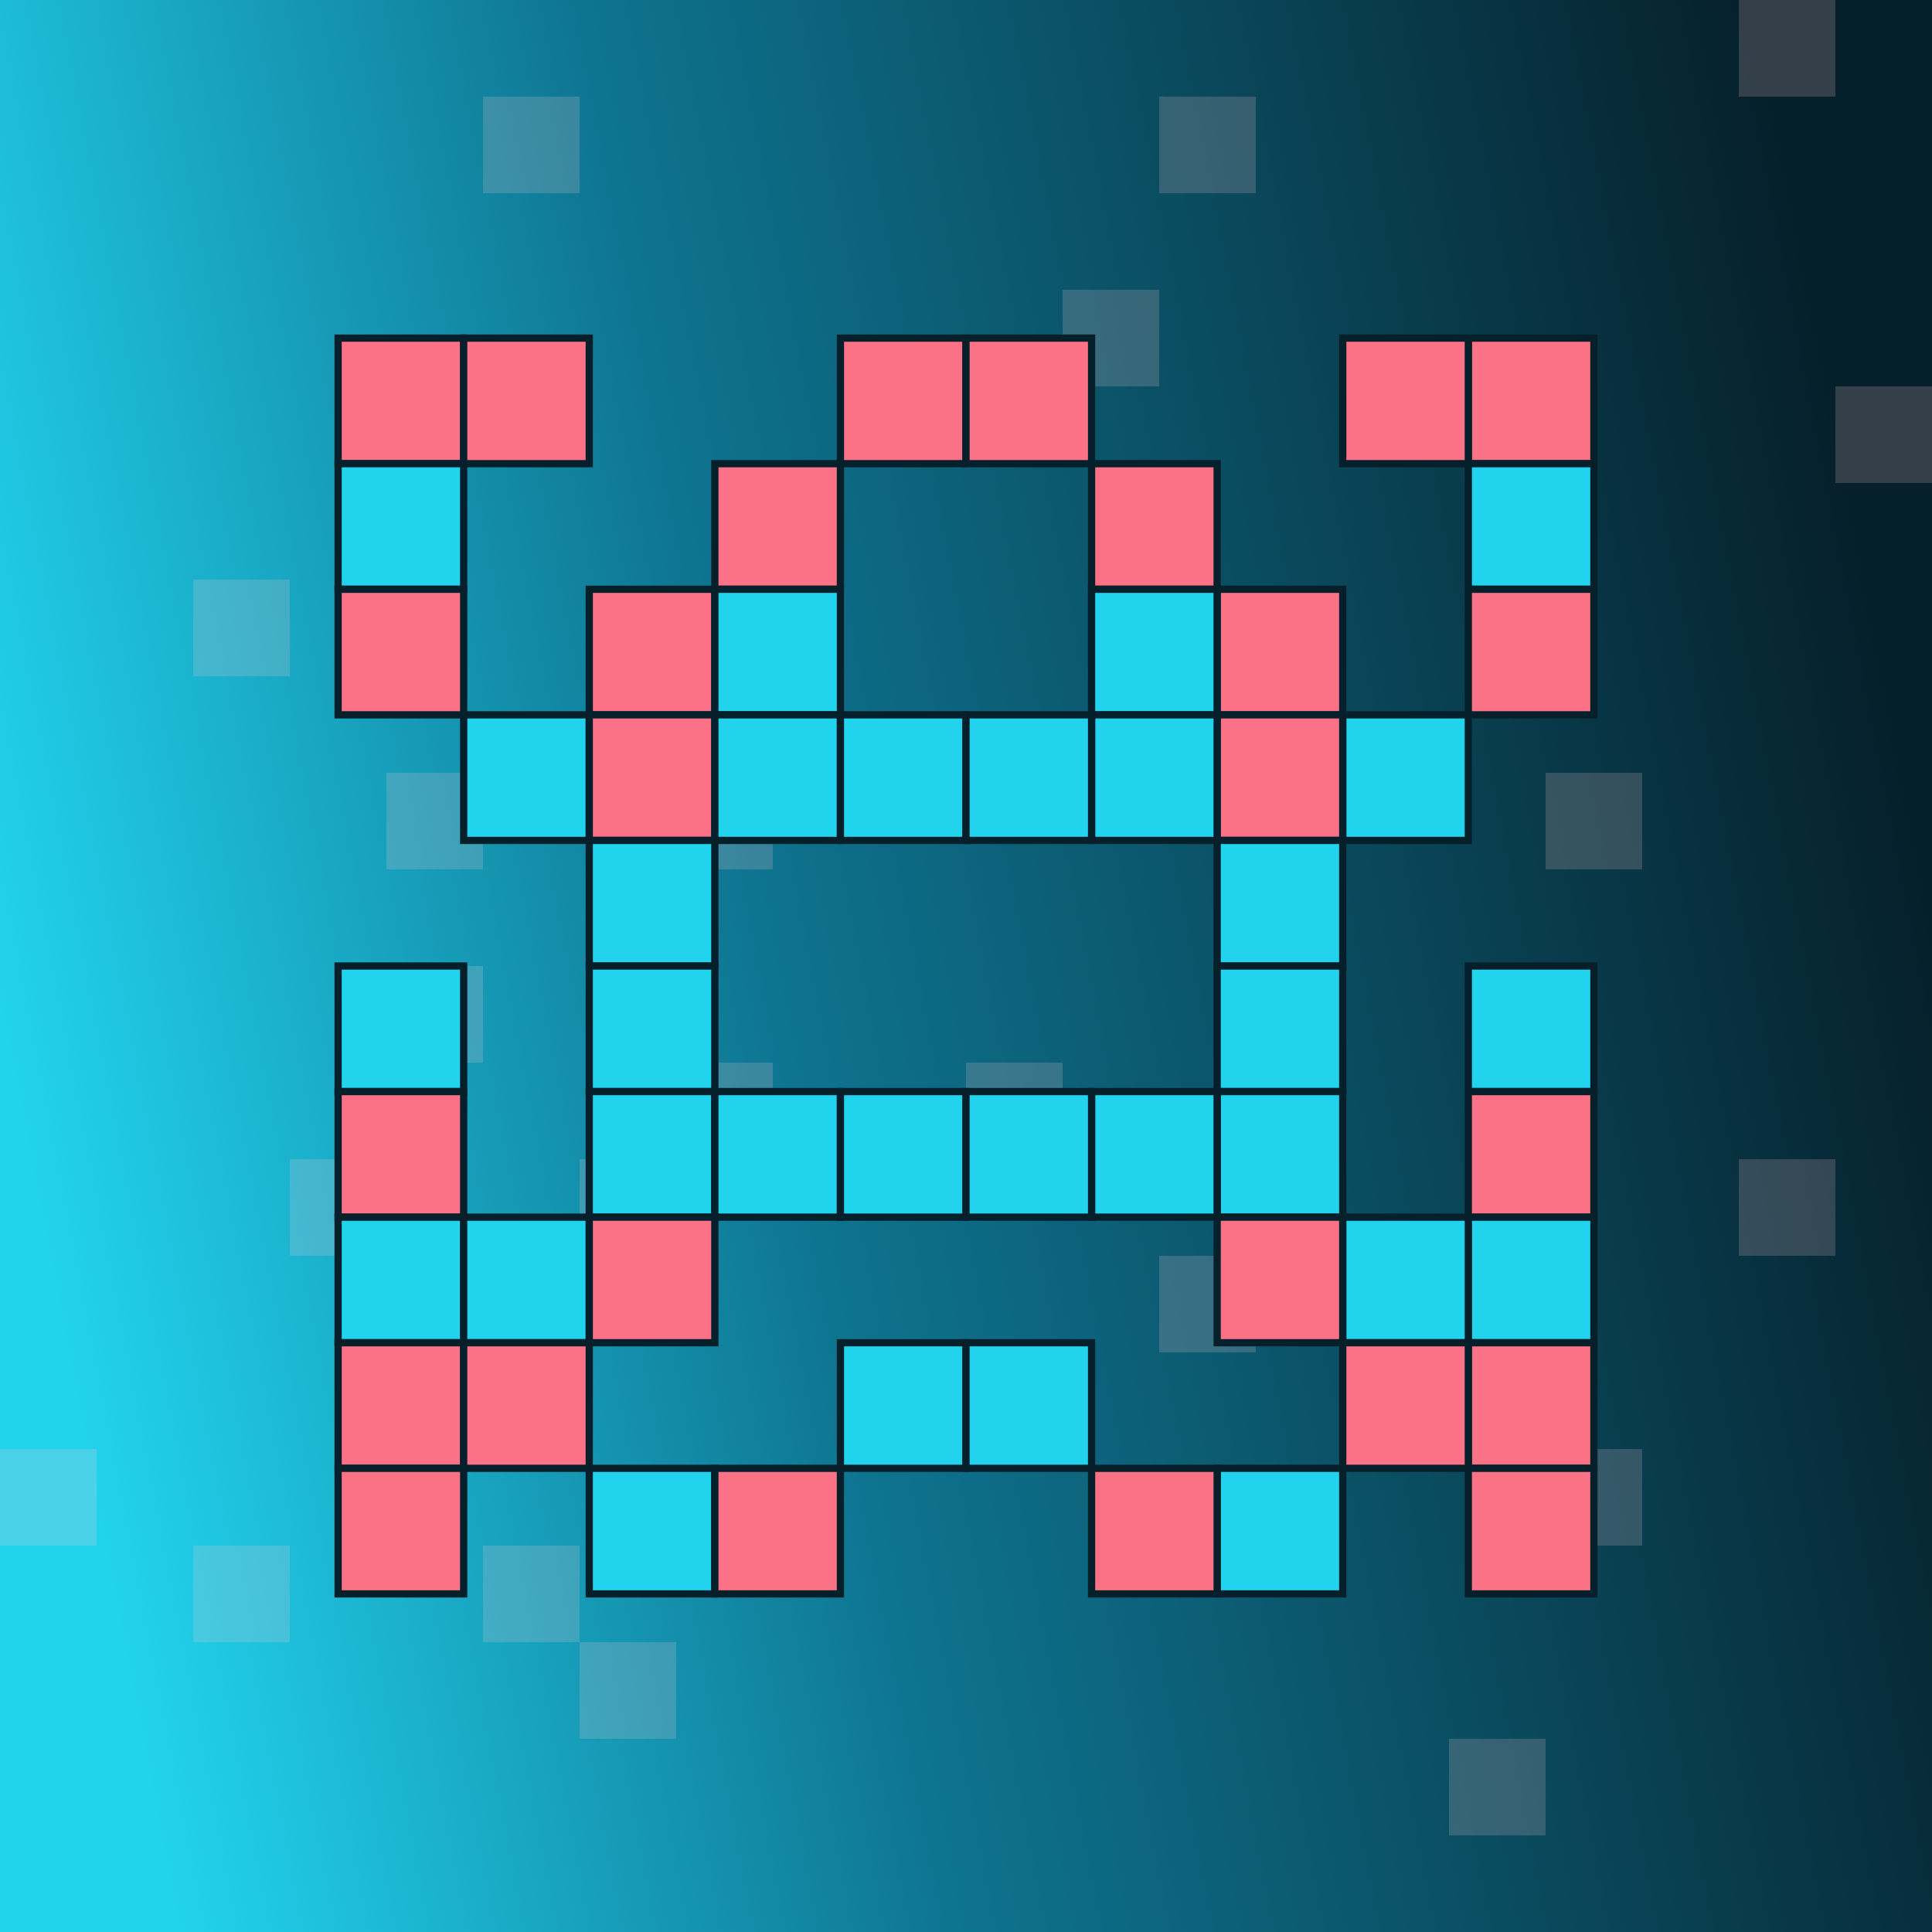
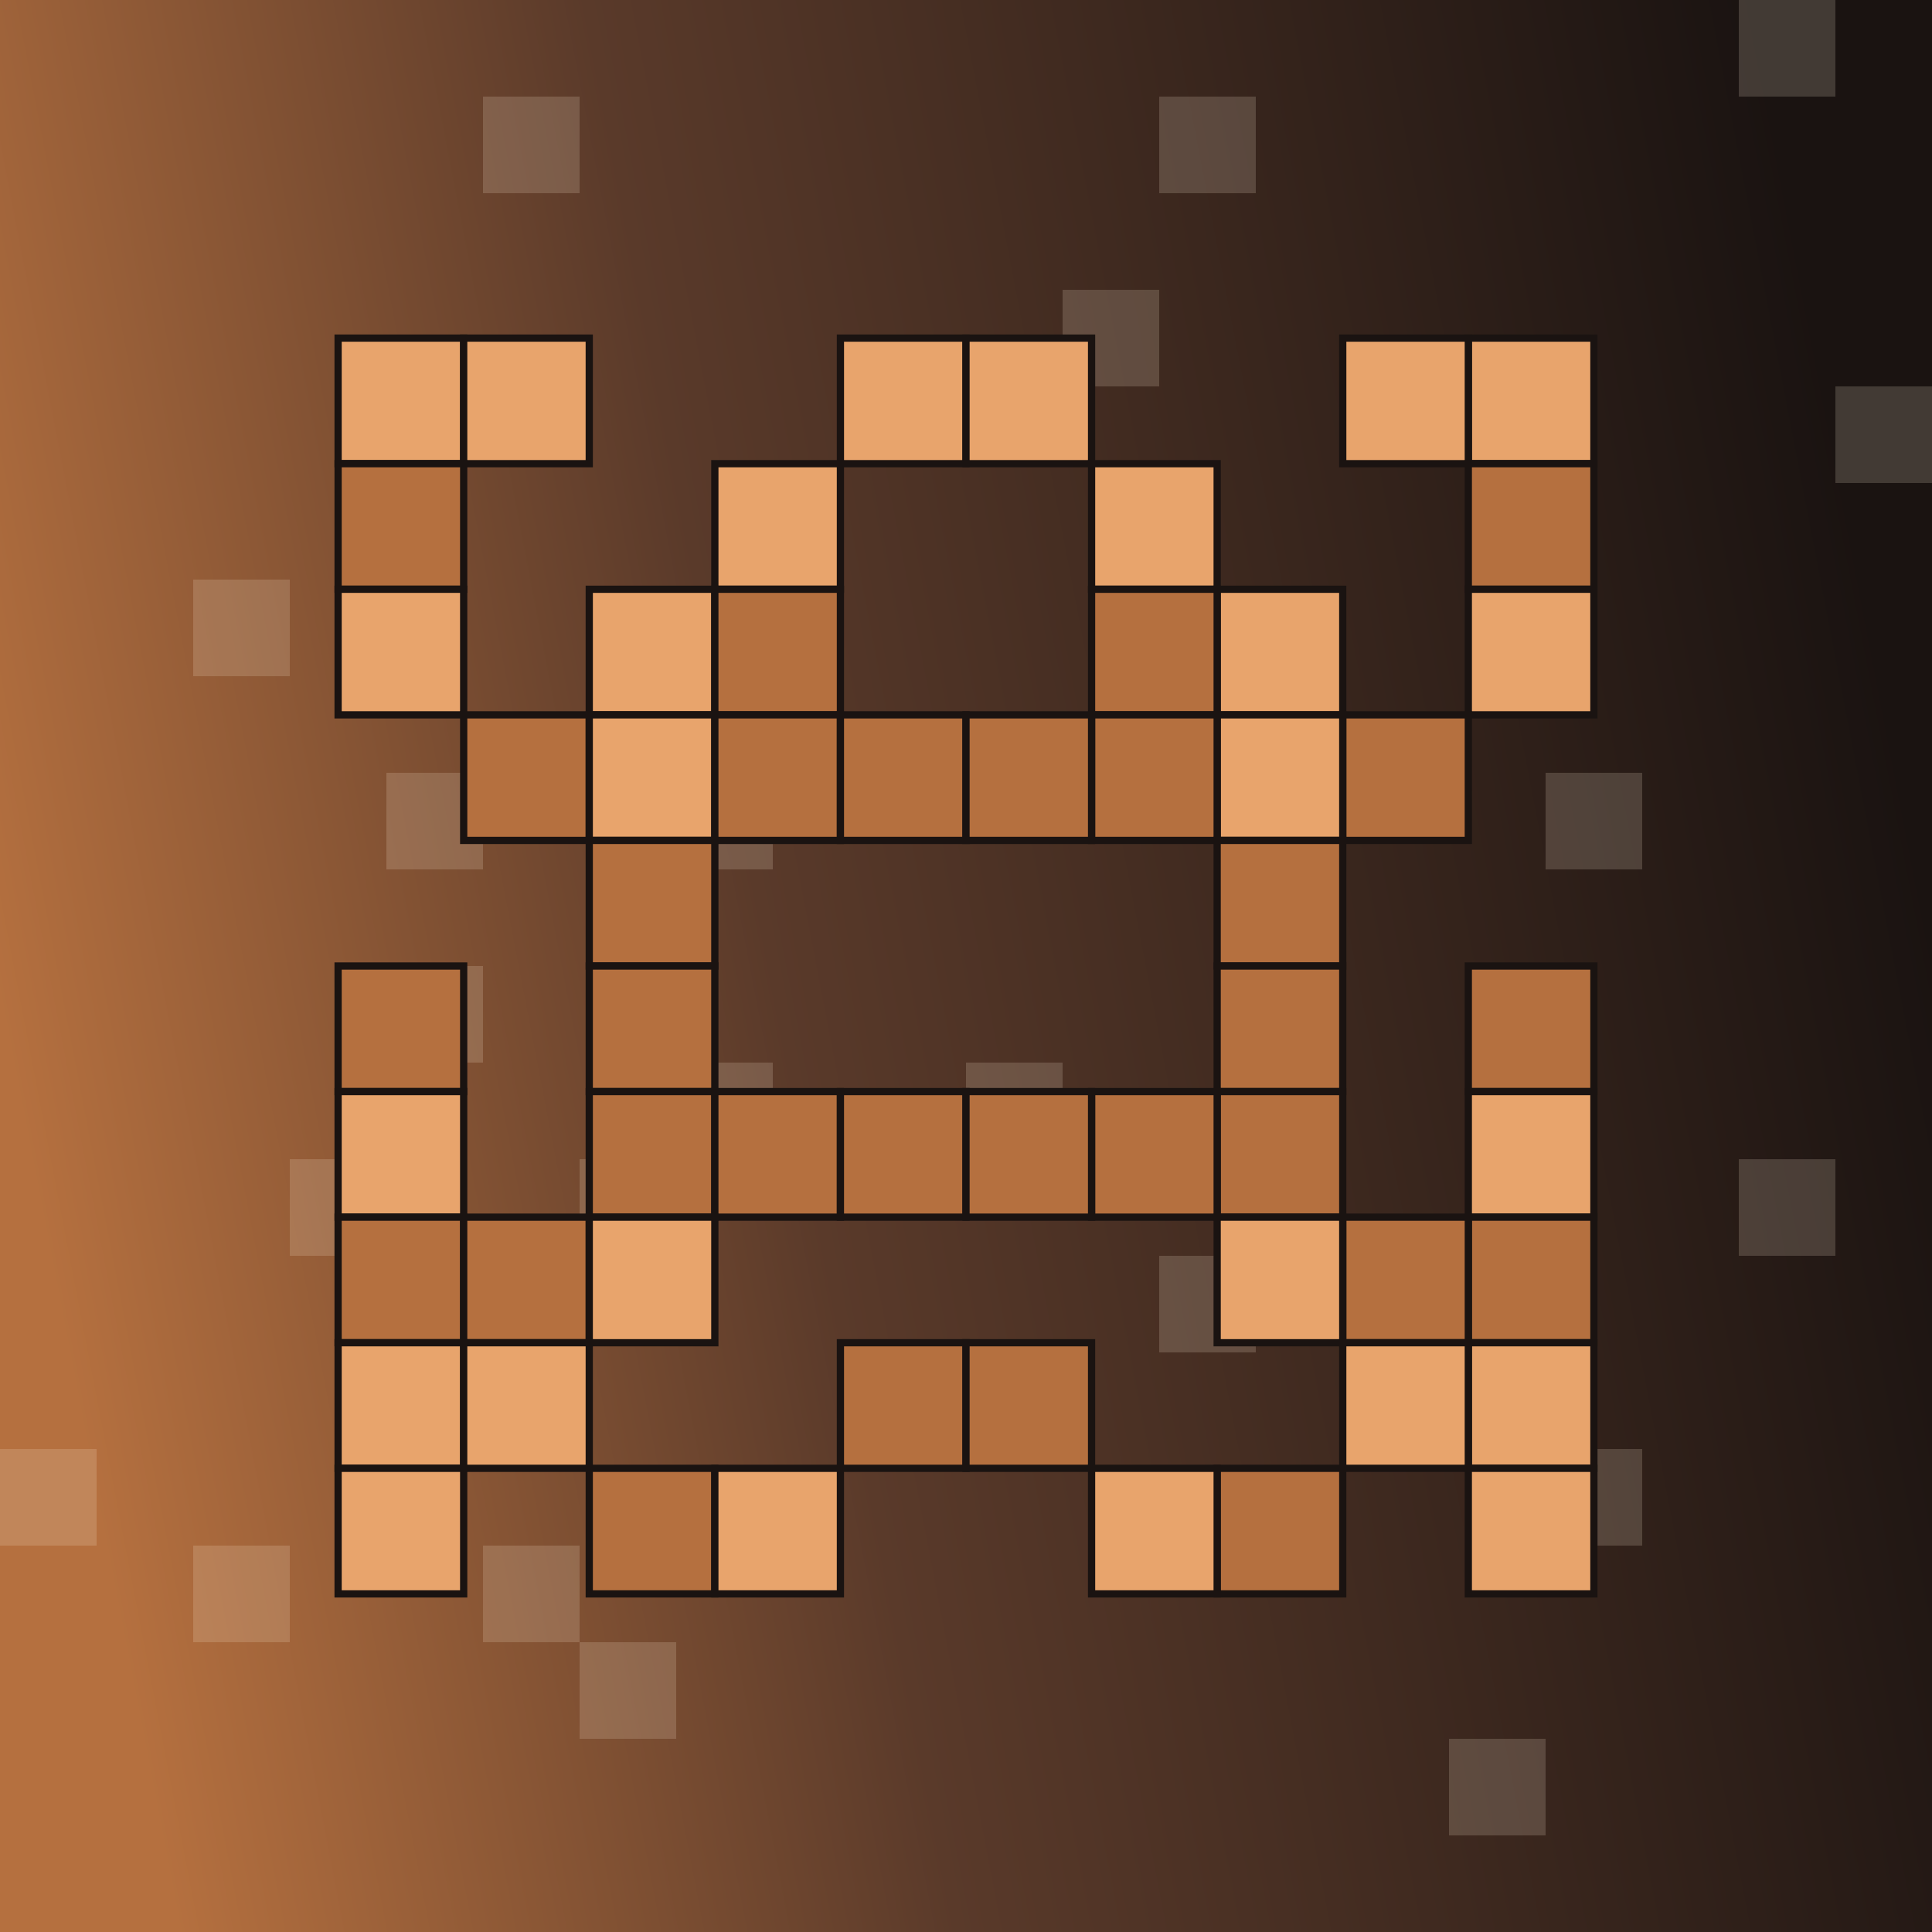
<svg xmlns="http://www.w3.org/2000/svg" viewBox="0 0 800 800" width="800" height="800" role="img">
  <defs>
    <linearGradient id="bg" gradientTransform="rotate(168 .5 .5)">
-       <stop offset="0" stop-color="#06202b" />
-       <stop offset=".6" stop-color="#0e7490" />
-       <stop offset="1" stop-color="#22d3ee" />
+       <stop offset="0" stop-color="#1a1311" />
+       <stop offset=".6" stop-color="#5a3a2a" />
+       <stop offset="1" stop-color="#b5703f" />
    </linearGradient>
  </defs>
-   <rect width="800" height="800" fill="#06202b" />
+   <rect width="800" height="800" fill="#1a1311" />
  <rect width="800" height="800" fill="url(#bg)" />
-   <rect x="0" y="600" width="40" height="40" fill="#fecdd3" opacity=".18" />
-   <rect x="80" y="240" width="40" height="40" fill="#fecdd3" opacity=".18" />
-   <rect x="80" y="640" width="40" height="40" fill="#fecdd3" opacity=".18" />
-   <rect x="120" y="480" width="40" height="40" fill="#fecdd3" opacity=".18" />
-   <rect x="160" y="320" width="40" height="40" fill="#fecdd3" opacity=".18" />
-   <rect x="160" y="400" width="40" height="40" fill="#fecdd3" opacity=".18" />
-   <rect x="200" y="40" width="40" height="40" fill="#fecdd3" opacity=".18" />
-   <rect x="200" y="640" width="40" height="40" fill="#fecdd3" opacity=".18" />
-   <rect x="240" y="480" width="40" height="40" fill="#fecdd3" opacity=".18" />
-   <rect x="240" y="680" width="40" height="40" fill="#fecdd3" opacity=".18" />
-   <rect x="280" y="320" width="40" height="40" fill="#fecdd3" opacity=".18" />
-   <rect x="280" y="440" width="40" height="40" fill="#fecdd3" opacity=".18" />
-   <rect x="400" y="440" width="40" height="40" fill="#fecdd3" opacity=".18" />
-   <rect x="440" y="120" width="40" height="40" fill="#fecdd3" opacity=".18" />
-   <rect x="480" y="40" width="40" height="40" fill="#fecdd3" opacity=".18" />
-   <rect x="480" y="520" width="40" height="40" fill="#fecdd3" opacity=".18" />
-   <rect x="600" y="720" width="40" height="40" fill="#fecdd3" opacity=".18" />
-   <rect x="640" y="320" width="40" height="40" fill="#fecdd3" opacity=".18" />
-   <rect x="640" y="600" width="40" height="40" fill="#fecdd3" opacity=".18" />
-   <rect x="720" y="0" width="40" height="40" fill="#fecdd3" opacity=".18" />
-   <rect x="720" y="480" width="40" height="40" fill="#fecdd3" opacity=".18" />
-   <rect x="760" y="160" width="40" height="40" fill="#fecdd3" opacity=".18" />
-   <rect x="140" y="140" width="52" height="52" fill="#fb7185" stroke="#06202b" stroke-width="3" />
-   <rect x="608" y="140" width="52" height="52" fill="#fb7185" stroke="#06202b" stroke-width="3" />
-   <rect x="192" y="140" width="52" height="52" fill="#fb7185" stroke="#06202b" stroke-width="3" />
-   <rect x="556" y="140" width="52" height="52" fill="#fb7185" stroke="#06202b" stroke-width="3" />
-   <rect x="348" y="140" width="52" height="52" fill="#fb7185" stroke="#06202b" stroke-width="3" />
-   <rect x="400" y="140" width="52" height="52" fill="#fb7185" stroke="#06202b" stroke-width="3" />
-   <rect x="140" y="192" width="52" height="52" fill="#22d3ee" stroke="#06202b" stroke-width="3" />
-   <rect x="608" y="192" width="52" height="52" fill="#22d3ee" stroke="#06202b" stroke-width="3" />
-   <rect x="296" y="192" width="52" height="52" fill="#fb7185" stroke="#06202b" stroke-width="3" />
-   <rect x="452" y="192" width="52" height="52" fill="#fb7185" stroke="#06202b" stroke-width="3" />
-   <rect x="140" y="244" width="52" height="52" fill="#fb7185" stroke="#06202b" stroke-width="3" />
-   <rect x="608" y="244" width="52" height="52" fill="#fb7185" stroke="#06202b" stroke-width="3" />
-   <rect x="244" y="244" width="52" height="52" fill="#fb7185" stroke="#06202b" stroke-width="3" />
-   <rect x="504" y="244" width="52" height="52" fill="#fb7185" stroke="#06202b" stroke-width="3" />
-   <rect x="296" y="244" width="52" height="52" fill="#22d3ee" stroke="#06202b" stroke-width="3" />
-   <rect x="452" y="244" width="52" height="52" fill="#22d3ee" stroke="#06202b" stroke-width="3" />
-   <rect x="192" y="296" width="52" height="52" fill="#22d3ee" stroke="#06202b" stroke-width="3" />
-   <rect x="556" y="296" width="52" height="52" fill="#22d3ee" stroke="#06202b" stroke-width="3" />
-   <rect x="244" y="296" width="52" height="52" fill="#fb7185" stroke="#06202b" stroke-width="3" />
-   <rect x="504" y="296" width="52" height="52" fill="#fb7185" stroke="#06202b" stroke-width="3" />
-   <rect x="296" y="296" width="52" height="52" fill="#22d3ee" stroke="#06202b" stroke-width="3" />
-   <rect x="452" y="296" width="52" height="52" fill="#22d3ee" stroke="#06202b" stroke-width="3" />
-   <rect x="348" y="296" width="52" height="52" fill="#22d3ee" stroke="#06202b" stroke-width="3" />
-   <rect x="400" y="296" width="52" height="52" fill="#22d3ee" stroke="#06202b" stroke-width="3" />
-   <rect x="244" y="348" width="52" height="52" fill="#22d3ee" stroke="#06202b" stroke-width="3" />
-   <rect x="504" y="348" width="52" height="52" fill="#22d3ee" stroke="#06202b" stroke-width="3" />
-   <rect x="140" y="400" width="52" height="52" fill="#22d3ee" stroke="#06202b" stroke-width="3" />
-   <rect x="608" y="400" width="52" height="52" fill="#22d3ee" stroke="#06202b" stroke-width="3" />
-   <rect x="244" y="400" width="52" height="52" fill="#22d3ee" stroke="#06202b" stroke-width="3" />
-   <rect x="504" y="400" width="52" height="52" fill="#22d3ee" stroke="#06202b" stroke-width="3" />
-   <rect x="140" y="452" width="52" height="52" fill="#fb7185" stroke="#06202b" stroke-width="3" />
-   <rect x="608" y="452" width="52" height="52" fill="#fb7185" stroke="#06202b" stroke-width="3" />
-   <rect x="244" y="452" width="52" height="52" fill="#22d3ee" stroke="#06202b" stroke-width="3" />
-   <rect x="504" y="452" width="52" height="52" fill="#22d3ee" stroke="#06202b" stroke-width="3" />
-   <rect x="296" y="452" width="52" height="52" fill="#22d3ee" stroke="#06202b" stroke-width="3" />
-   <rect x="452" y="452" width="52" height="52" fill="#22d3ee" stroke="#06202b" stroke-width="3" />
-   <rect x="348" y="452" width="52" height="52" fill="#22d3ee" stroke="#06202b" stroke-width="3" />
-   <rect x="400" y="452" width="52" height="52" fill="#22d3ee" stroke="#06202b" stroke-width="3" />
-   <rect x="140" y="504" width="52" height="52" fill="#22d3ee" stroke="#06202b" stroke-width="3" />
-   <rect x="608" y="504" width="52" height="52" fill="#22d3ee" stroke="#06202b" stroke-width="3" />
-   <rect x="192" y="504" width="52" height="52" fill="#22d3ee" stroke="#06202b" stroke-width="3" />
-   <rect x="556" y="504" width="52" height="52" fill="#22d3ee" stroke="#06202b" stroke-width="3" />
-   <rect x="244" y="504" width="52" height="52" fill="#fb7185" stroke="#06202b" stroke-width="3" />
-   <rect x="504" y="504" width="52" height="52" fill="#fb7185" stroke="#06202b" stroke-width="3" />
-   <rect x="140" y="556" width="52" height="52" fill="#fb7185" stroke="#06202b" stroke-width="3" />
-   <rect x="608" y="556" width="52" height="52" fill="#fb7185" stroke="#06202b" stroke-width="3" />
-   <rect x="192" y="556" width="52" height="52" fill="#fb7185" stroke="#06202b" stroke-width="3" />
-   <rect x="556" y="556" width="52" height="52" fill="#fb7185" stroke="#06202b" stroke-width="3" />
-   <rect x="348" y="556" width="52" height="52" fill="#22d3ee" stroke="#06202b" stroke-width="3" />
-   <rect x="400" y="556" width="52" height="52" fill="#22d3ee" stroke="#06202b" stroke-width="3" />
-   <rect x="140" y="608" width="52" height="52" fill="#fb7185" stroke="#06202b" stroke-width="3" />
-   <rect x="608" y="608" width="52" height="52" fill="#fb7185" stroke="#06202b" stroke-width="3" />
-   <rect x="244" y="608" width="52" height="52" fill="#22d3ee" stroke="#06202b" stroke-width="3" />
-   <rect x="504" y="608" width="52" height="52" fill="#22d3ee" stroke="#06202b" stroke-width="3" />
-   <rect x="296" y="608" width="52" height="52" fill="#fb7185" stroke="#06202b" stroke-width="3" />
-   <rect x="452" y="608" width="52" height="52" fill="#fb7185" stroke="#06202b" stroke-width="3" />
+   <rect x="0" y="600" width="40" height="40" fill="#fbe7d0" opacity=".18" />
+   <rect x="80" y="240" width="40" height="40" fill="#fbe7d0" opacity=".18" />
+   <rect x="80" y="640" width="40" height="40" fill="#fbe7d0" opacity=".18" />
+   <rect x="120" y="480" width="40" height="40" fill="#fbe7d0" opacity=".18" />
+   <rect x="160" y="320" width="40" height="40" fill="#fbe7d0" opacity=".18" />
+   <rect x="160" y="400" width="40" height="40" fill="#fbe7d0" opacity=".18" />
+   <rect x="200" y="40" width="40" height="40" fill="#fbe7d0" opacity=".18" />
+   <rect x="200" y="640" width="40" height="40" fill="#fbe7d0" opacity=".18" />
+   <rect x="240" y="480" width="40" height="40" fill="#fbe7d0" opacity=".18" />
+   <rect x="240" y="680" width="40" height="40" fill="#fbe7d0" opacity=".18" />
+   <rect x="280" y="320" width="40" height="40" fill="#fbe7d0" opacity=".18" />
+   <rect x="280" y="440" width="40" height="40" fill="#fbe7d0" opacity=".18" />
+   <rect x="400" y="440" width="40" height="40" fill="#fbe7d0" opacity=".18" />
+   <rect x="440" y="120" width="40" height="40" fill="#fbe7d0" opacity=".18" />
+   <rect x="480" y="40" width="40" height="40" fill="#fbe7d0" opacity=".18" />
+   <rect x="480" y="520" width="40" height="40" fill="#fbe7d0" opacity=".18" />
+   <rect x="600" y="720" width="40" height="40" fill="#fbe7d0" opacity=".18" />
+   <rect x="640" y="320" width="40" height="40" fill="#fbe7d0" opacity=".18" />
+   <rect x="640" y="600" width="40" height="40" fill="#fbe7d0" opacity=".18" />
+   <rect x="720" y="0" width="40" height="40" fill="#fbe7d0" opacity=".18" />
+   <rect x="720" y="480" width="40" height="40" fill="#fbe7d0" opacity=".18" />
+   <rect x="760" y="160" width="40" height="40" fill="#fbe7d0" opacity=".18" />
+   <rect x="140" y="140" width="52" height="52" fill="#e8a46c" stroke="#1a1311" stroke-width="3" />
+   <rect x="608" y="140" width="52" height="52" fill="#e8a46c" stroke="#1a1311" stroke-width="3" />
+   <rect x="192" y="140" width="52" height="52" fill="#e8a46c" stroke="#1a1311" stroke-width="3" />
+   <rect x="556" y="140" width="52" height="52" fill="#e8a46c" stroke="#1a1311" stroke-width="3" />
+   <rect x="348" y="140" width="52" height="52" fill="#e8a46c" stroke="#1a1311" stroke-width="3" />
+   <rect x="400" y="140" width="52" height="52" fill="#e8a46c" stroke="#1a1311" stroke-width="3" />
+   <rect x="140" y="192" width="52" height="52" fill="#b5703f" stroke="#1a1311" stroke-width="3" />
+   <rect x="608" y="192" width="52" height="52" fill="#b5703f" stroke="#1a1311" stroke-width="3" />
+   <rect x="296" y="192" width="52" height="52" fill="#e8a46c" stroke="#1a1311" stroke-width="3" />
+   <rect x="452" y="192" width="52" height="52" fill="#e8a46c" stroke="#1a1311" stroke-width="3" />
+   <rect x="140" y="244" width="52" height="52" fill="#e8a46c" stroke="#1a1311" stroke-width="3" />
+   <rect x="608" y="244" width="52" height="52" fill="#e8a46c" stroke="#1a1311" stroke-width="3" />
+   <rect x="244" y="244" width="52" height="52" fill="#e8a46c" stroke="#1a1311" stroke-width="3" />
+   <rect x="504" y="244" width="52" height="52" fill="#e8a46c" stroke="#1a1311" stroke-width="3" />
+   <rect x="296" y="244" width="52" height="52" fill="#b5703f" stroke="#1a1311" stroke-width="3" />
+   <rect x="452" y="244" width="52" height="52" fill="#b5703f" stroke="#1a1311" stroke-width="3" />
+   <rect x="192" y="296" width="52" height="52" fill="#b5703f" stroke="#1a1311" stroke-width="3" />
+   <rect x="556" y="296" width="52" height="52" fill="#b5703f" stroke="#1a1311" stroke-width="3" />
+   <rect x="244" y="296" width="52" height="52" fill="#e8a46c" stroke="#1a1311" stroke-width="3" />
+   <rect x="504" y="296" width="52" height="52" fill="#e8a46c" stroke="#1a1311" stroke-width="3" />
+   <rect x="296" y="296" width="52" height="52" fill="#b5703f" stroke="#1a1311" stroke-width="3" />
+   <rect x="452" y="296" width="52" height="52" fill="#b5703f" stroke="#1a1311" stroke-width="3" />
+   <rect x="348" y="296" width="52" height="52" fill="#b5703f" stroke="#1a1311" stroke-width="3" />
+   <rect x="400" y="296" width="52" height="52" fill="#b5703f" stroke="#1a1311" stroke-width="3" />
+   <rect x="244" y="348" width="52" height="52" fill="#b5703f" stroke="#1a1311" stroke-width="3" />
+   <rect x="504" y="348" width="52" height="52" fill="#b5703f" stroke="#1a1311" stroke-width="3" />
+   <rect x="140" y="400" width="52" height="52" fill="#b5703f" stroke="#1a1311" stroke-width="3" />
+   <rect x="608" y="400" width="52" height="52" fill="#b5703f" stroke="#1a1311" stroke-width="3" />
+   <rect x="244" y="400" width="52" height="52" fill="#b5703f" stroke="#1a1311" stroke-width="3" />
+   <rect x="504" y="400" width="52" height="52" fill="#b5703f" stroke="#1a1311" stroke-width="3" />
+   <rect x="140" y="452" width="52" height="52" fill="#e8a46c" stroke="#1a1311" stroke-width="3" />
+   <rect x="608" y="452" width="52" height="52" fill="#e8a46c" stroke="#1a1311" stroke-width="3" />
+   <rect x="244" y="452" width="52" height="52" fill="#b5703f" stroke="#1a1311" stroke-width="3" />
+   <rect x="504" y="452" width="52" height="52" fill="#b5703f" stroke="#1a1311" stroke-width="3" />
+   <rect x="296" y="452" width="52" height="52" fill="#b5703f" stroke="#1a1311" stroke-width="3" />
+   <rect x="452" y="452" width="52" height="52" fill="#b5703f" stroke="#1a1311" stroke-width="3" />
+   <rect x="348" y="452" width="52" height="52" fill="#b5703f" stroke="#1a1311" stroke-width="3" />
+   <rect x="400" y="452" width="52" height="52" fill="#b5703f" stroke="#1a1311" stroke-width="3" />
+   <rect x="140" y="504" width="52" height="52" fill="#b5703f" stroke="#1a1311" stroke-width="3" />
+   <rect x="608" y="504" width="52" height="52" fill="#b5703f" stroke="#1a1311" stroke-width="3" />
+   <rect x="192" y="504" width="52" height="52" fill="#b5703f" stroke="#1a1311" stroke-width="3" />
+   <rect x="556" y="504" width="52" height="52" fill="#b5703f" stroke="#1a1311" stroke-width="3" />
+   <rect x="244" y="504" width="52" height="52" fill="#e8a46c" stroke="#1a1311" stroke-width="3" />
+   <rect x="504" y="504" width="52" height="52" fill="#e8a46c" stroke="#1a1311" stroke-width="3" />
+   <rect x="140" y="556" width="52" height="52" fill="#e8a46c" stroke="#1a1311" stroke-width="3" />
+   <rect x="608" y="556" width="52" height="52" fill="#e8a46c" stroke="#1a1311" stroke-width="3" />
+   <rect x="192" y="556" width="52" height="52" fill="#e8a46c" stroke="#1a1311" stroke-width="3" />
+   <rect x="556" y="556" width="52" height="52" fill="#e8a46c" stroke="#1a1311" stroke-width="3" />
+   <rect x="348" y="556" width="52" height="52" fill="#b5703f" stroke="#1a1311" stroke-width="3" />
+   <rect x="400" y="556" width="52" height="52" fill="#b5703f" stroke="#1a1311" stroke-width="3" />
+   <rect x="140" y="608" width="52" height="52" fill="#e8a46c" stroke="#1a1311" stroke-width="3" />
+   <rect x="608" y="608" width="52" height="52" fill="#e8a46c" stroke="#1a1311" stroke-width="3" />
+   <rect x="244" y="608" width="52" height="52" fill="#b5703f" stroke="#1a1311" stroke-width="3" />
+   <rect x="504" y="608" width="52" height="52" fill="#b5703f" stroke="#1a1311" stroke-width="3" />
+   <rect x="296" y="608" width="52" height="52" fill="#e8a46c" stroke="#1a1311" stroke-width="3" />
+   <rect x="452" y="608" width="52" height="52" fill="#e8a46c" stroke="#1a1311" stroke-width="3" />
</svg>
